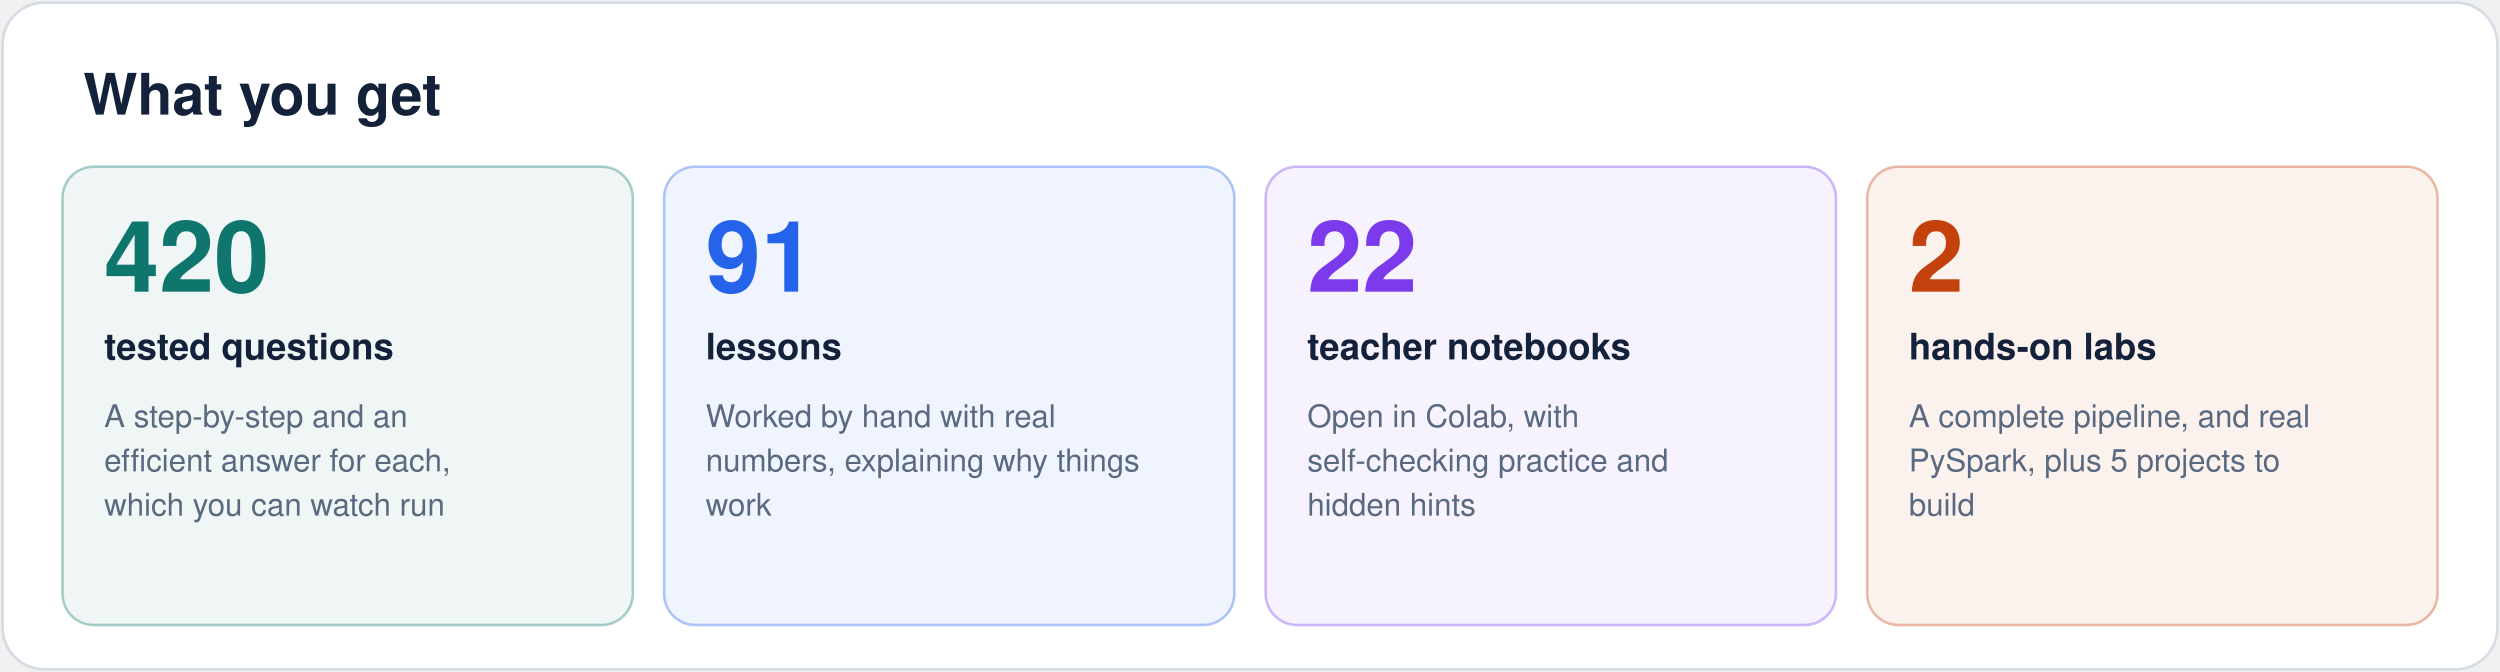
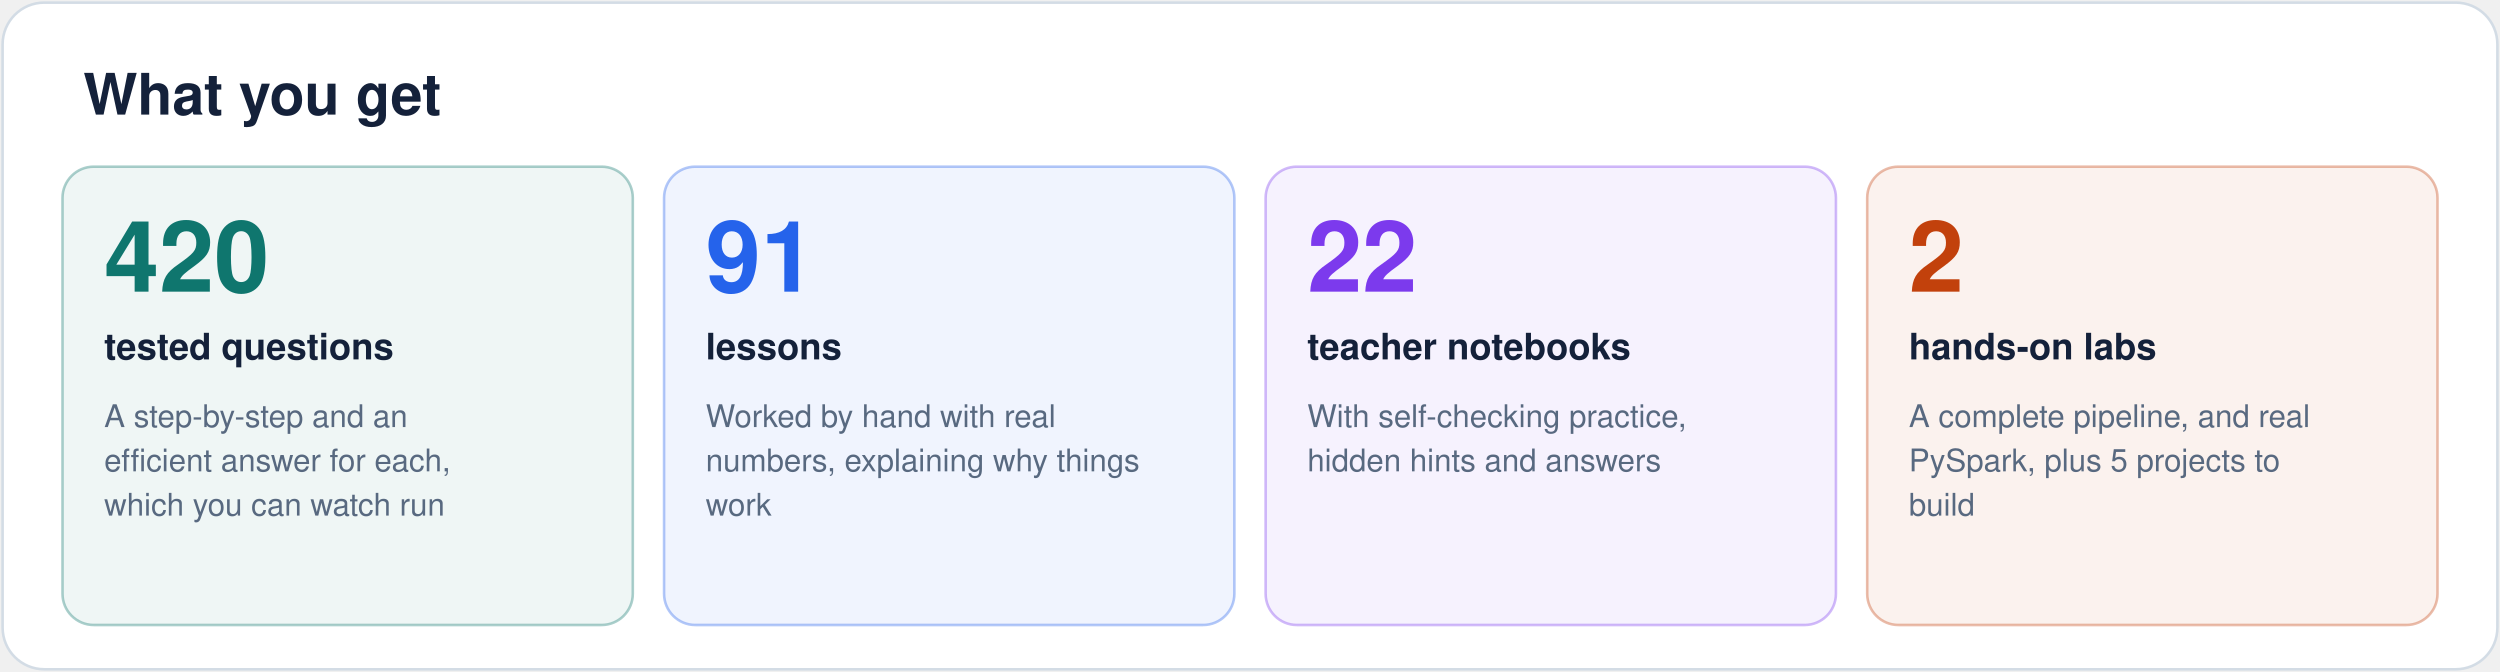
<svg xmlns="http://www.w3.org/2000/svg" viewBox="0 0 960 258" width="960" height="258" font-family="Segoe UI, Helvetica, Arial, sans-serif">
  <rect x="1" y="1" width="958" height="256" rx="16" fill="#FFFFFF" stroke="#D3DCE5" />
  <text x="32" y="44" font-size="22" font-weight="700" fill="#14213A" text-anchor="start">What you get</text>
  <rect x="24" y="64" width="219" height="176" rx="12" fill="#0F766E" fill-opacity="0.07" stroke="#0F766E" stroke-opacity="0.35" />
  <text x="40" y="112" font-size="38" font-weight="800" fill="#0F766E" text-anchor="start">420</text>
  <text x="40" y="138" font-size="14" font-weight="700" fill="#14213A" text-anchor="start">tested questions</text>
  <text x="40" y="164" font-size="12" font-weight="400" fill="#586980" text-anchor="start">A step-by-step and an</text>
  <text x="40" y="181" font-size="12" font-weight="400" fill="#586980" text-anchor="start">efficient answer for each,</text>
  <text x="40" y="198" font-size="12" font-weight="400" fill="#586980" text-anchor="start">which you can watch run</text>
  <rect x="255" y="64" width="219" height="176" rx="12" fill="#2563EB" fill-opacity="0.07" stroke="#2563EB" stroke-opacity="0.35" />
  <text x="271" y="112" font-size="38" font-weight="800" fill="#2563EB" text-anchor="start">91</text>
  <text x="271" y="138" font-size="14" font-weight="700" fill="#14213A" text-anchor="start">lessons</text>
  <text x="271" y="164" font-size="12" font-weight="400" fill="#586980" text-anchor="start">Worked by hand with real</text>
  <text x="271" y="181" font-size="12" font-weight="400" fill="#586980" text-anchor="start">numbers, explaining why things</text>
  <text x="271" y="198" font-size="12" font-weight="400" fill="#586980" text-anchor="start">work</text>
  <rect x="486" y="64" width="219" height="176" rx="12" fill="#7C3AED" fill-opacity="0.07" stroke="#7C3AED" stroke-opacity="0.35" />
  <text x="502" y="112" font-size="38" font-weight="800" fill="#7C3AED" text-anchor="start">22</text>
  <text x="502" y="138" font-size="14" font-weight="700" fill="#14213A" text-anchor="start">teacher notebooks</text>
-   <text x="502" y="164" font-size="12" font-weight="400" fill="#586980" text-anchor="start">Open in Colab, with</text>
-   <text x="502" y="181" font-size="12" font-weight="400" fill="#586980" text-anchor="start">self-checking practice and</text>
-   <text x="502" y="198" font-size="12" font-weight="400" fill="#586980" text-anchor="start">hidden hints</text>
+   <text x="502" y="164" font-size="12" font-weight="400" fill="#586980" text-anchor="start">With self-checking practice,</text>
+   <text x="502" y="181" font-size="12" font-weight="400" fill="#586980" text-anchor="start">hidden hints and answers</text>
  <rect x="717" y="64" width="219" height="176" rx="12" fill="#C2410C" fill-opacity="0.07" stroke="#C2410C" stroke-opacity="0.35" />
  <text x="733" y="112" font-size="38" font-weight="800" fill="#C2410C" text-anchor="start">2</text>
  <text x="733" y="138" font-size="14" font-weight="700" fill="#14213A" text-anchor="start">hands-on labs</text>
  <text x="733" y="164" font-size="12" font-weight="400" fill="#586980" text-anchor="start">A complete pipeline, and real</text>
  <text x="733" y="181" font-size="12" font-weight="400" fill="#586980" text-anchor="start">PySpark, plus 5 projects to</text>
  <text x="733" y="198" font-size="12" font-weight="400" fill="#586980" text-anchor="start">build</text>
</svg>
